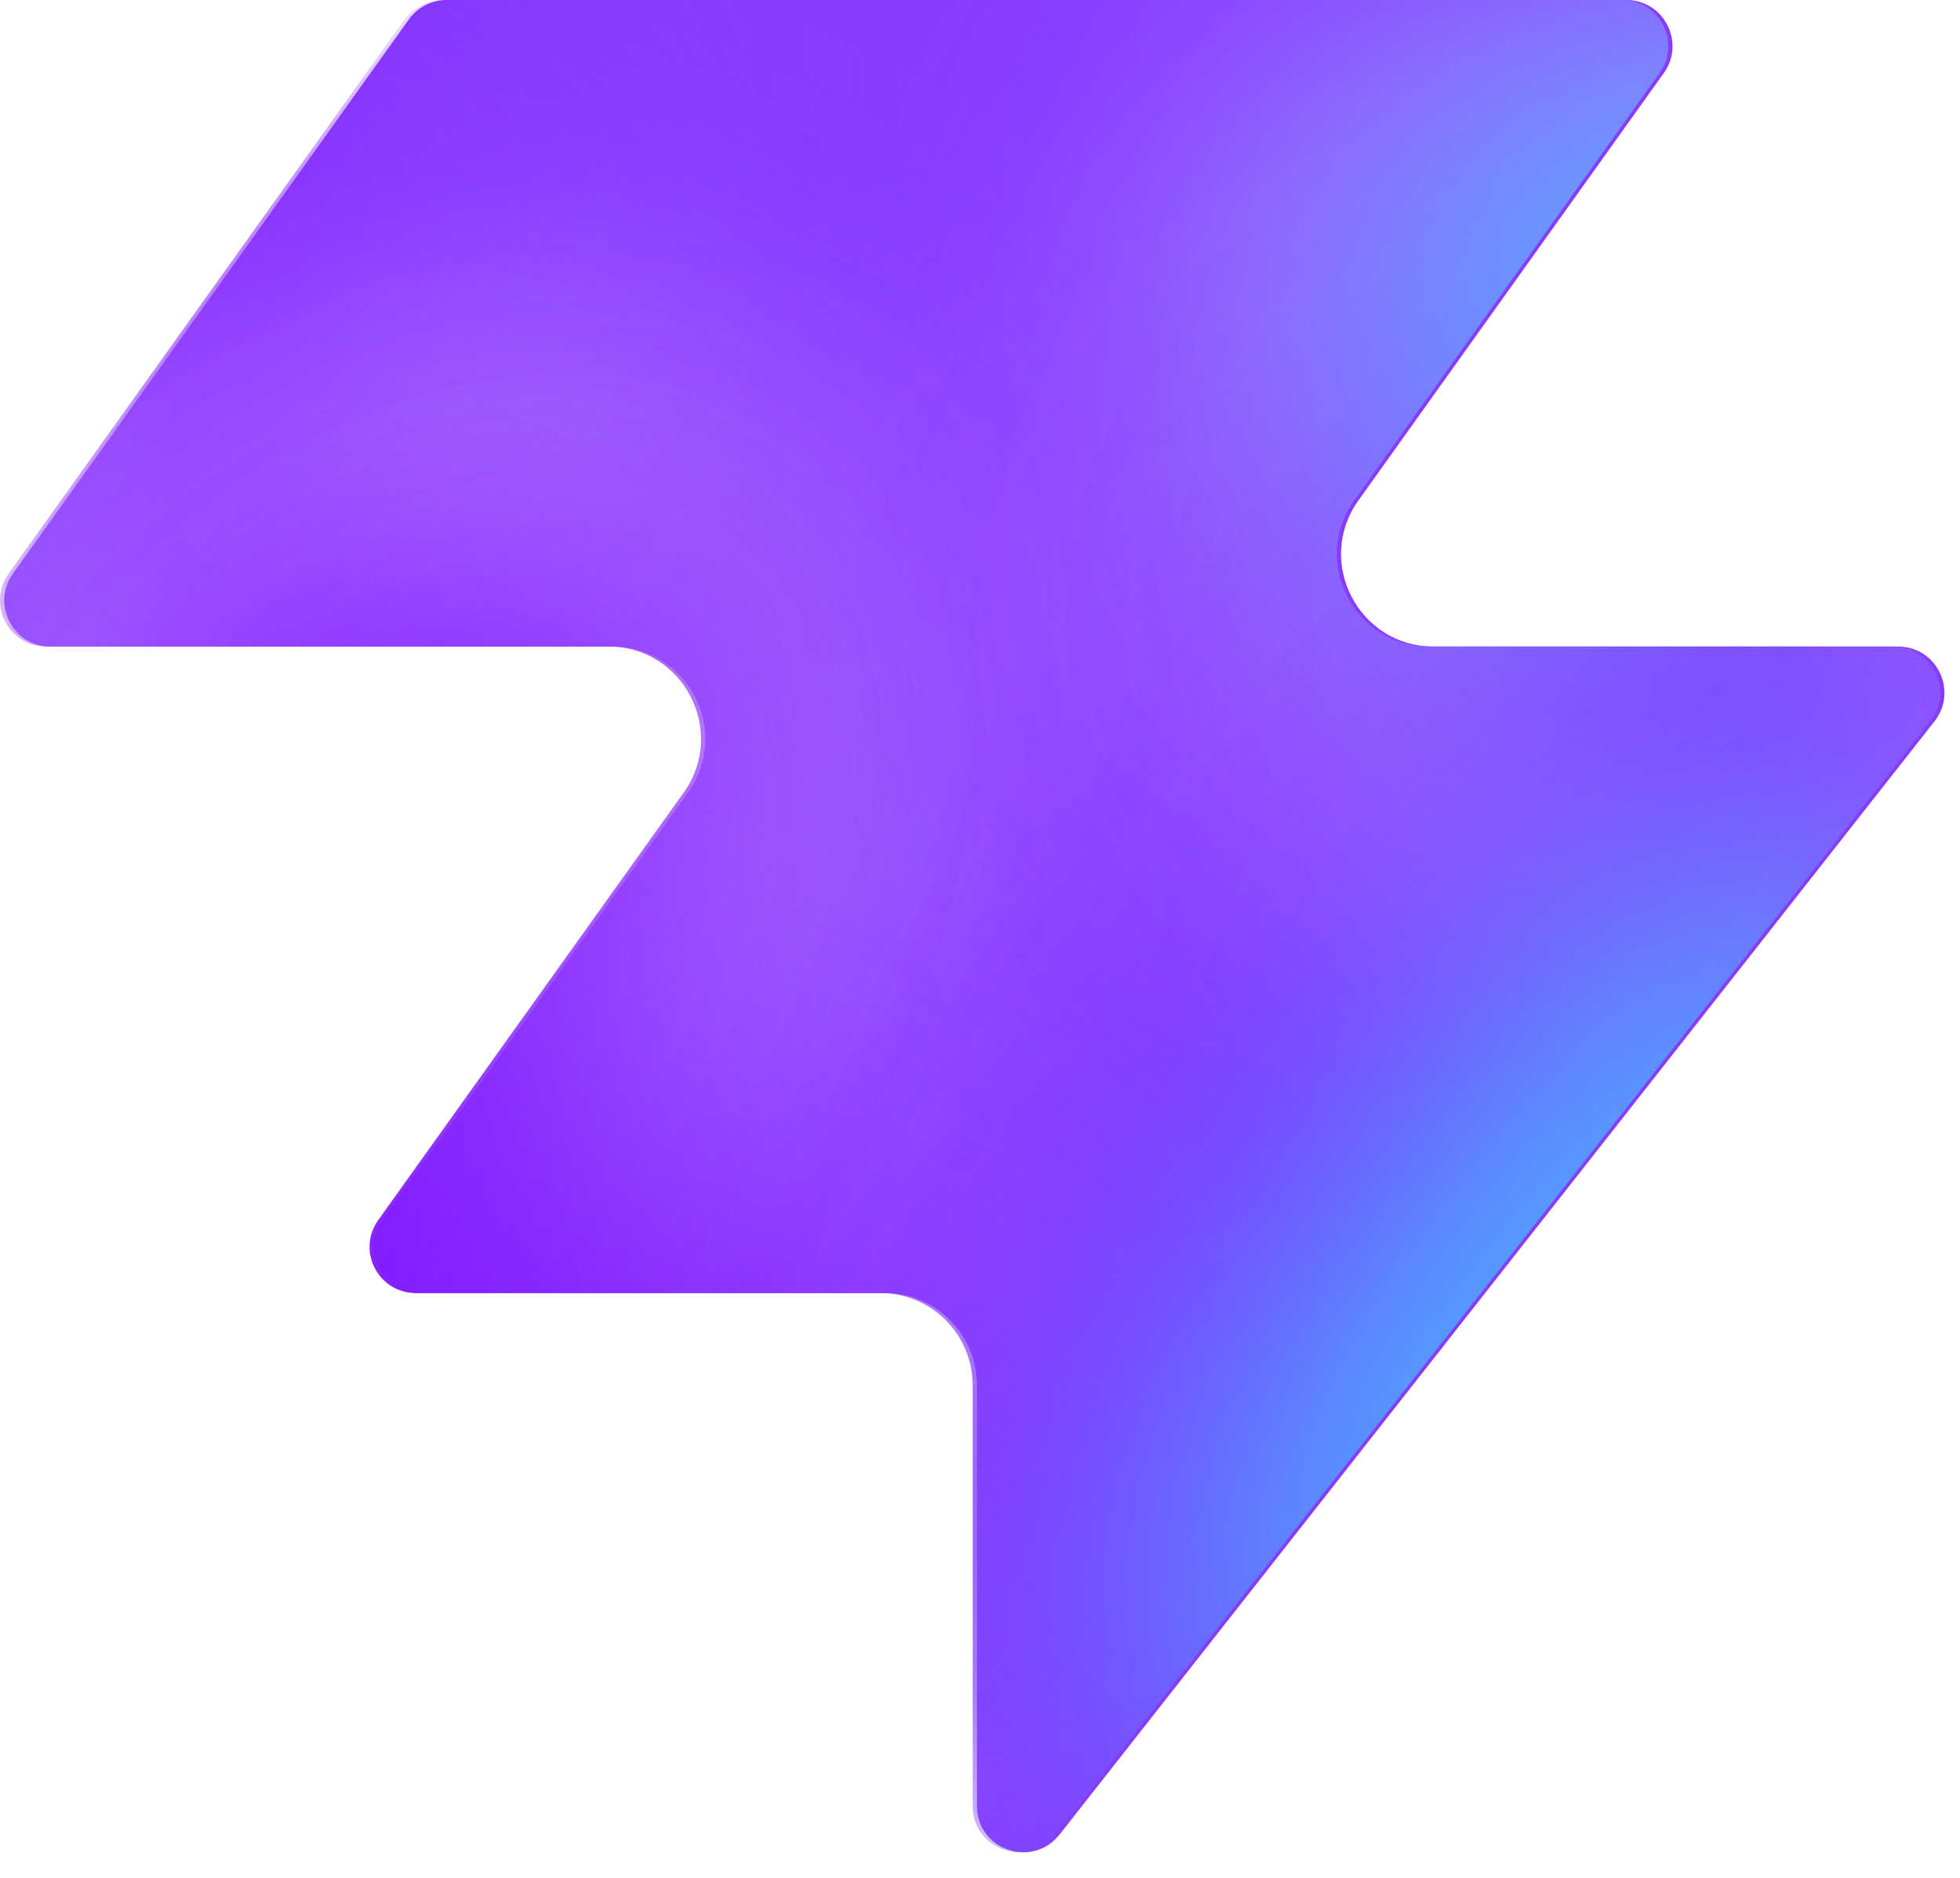
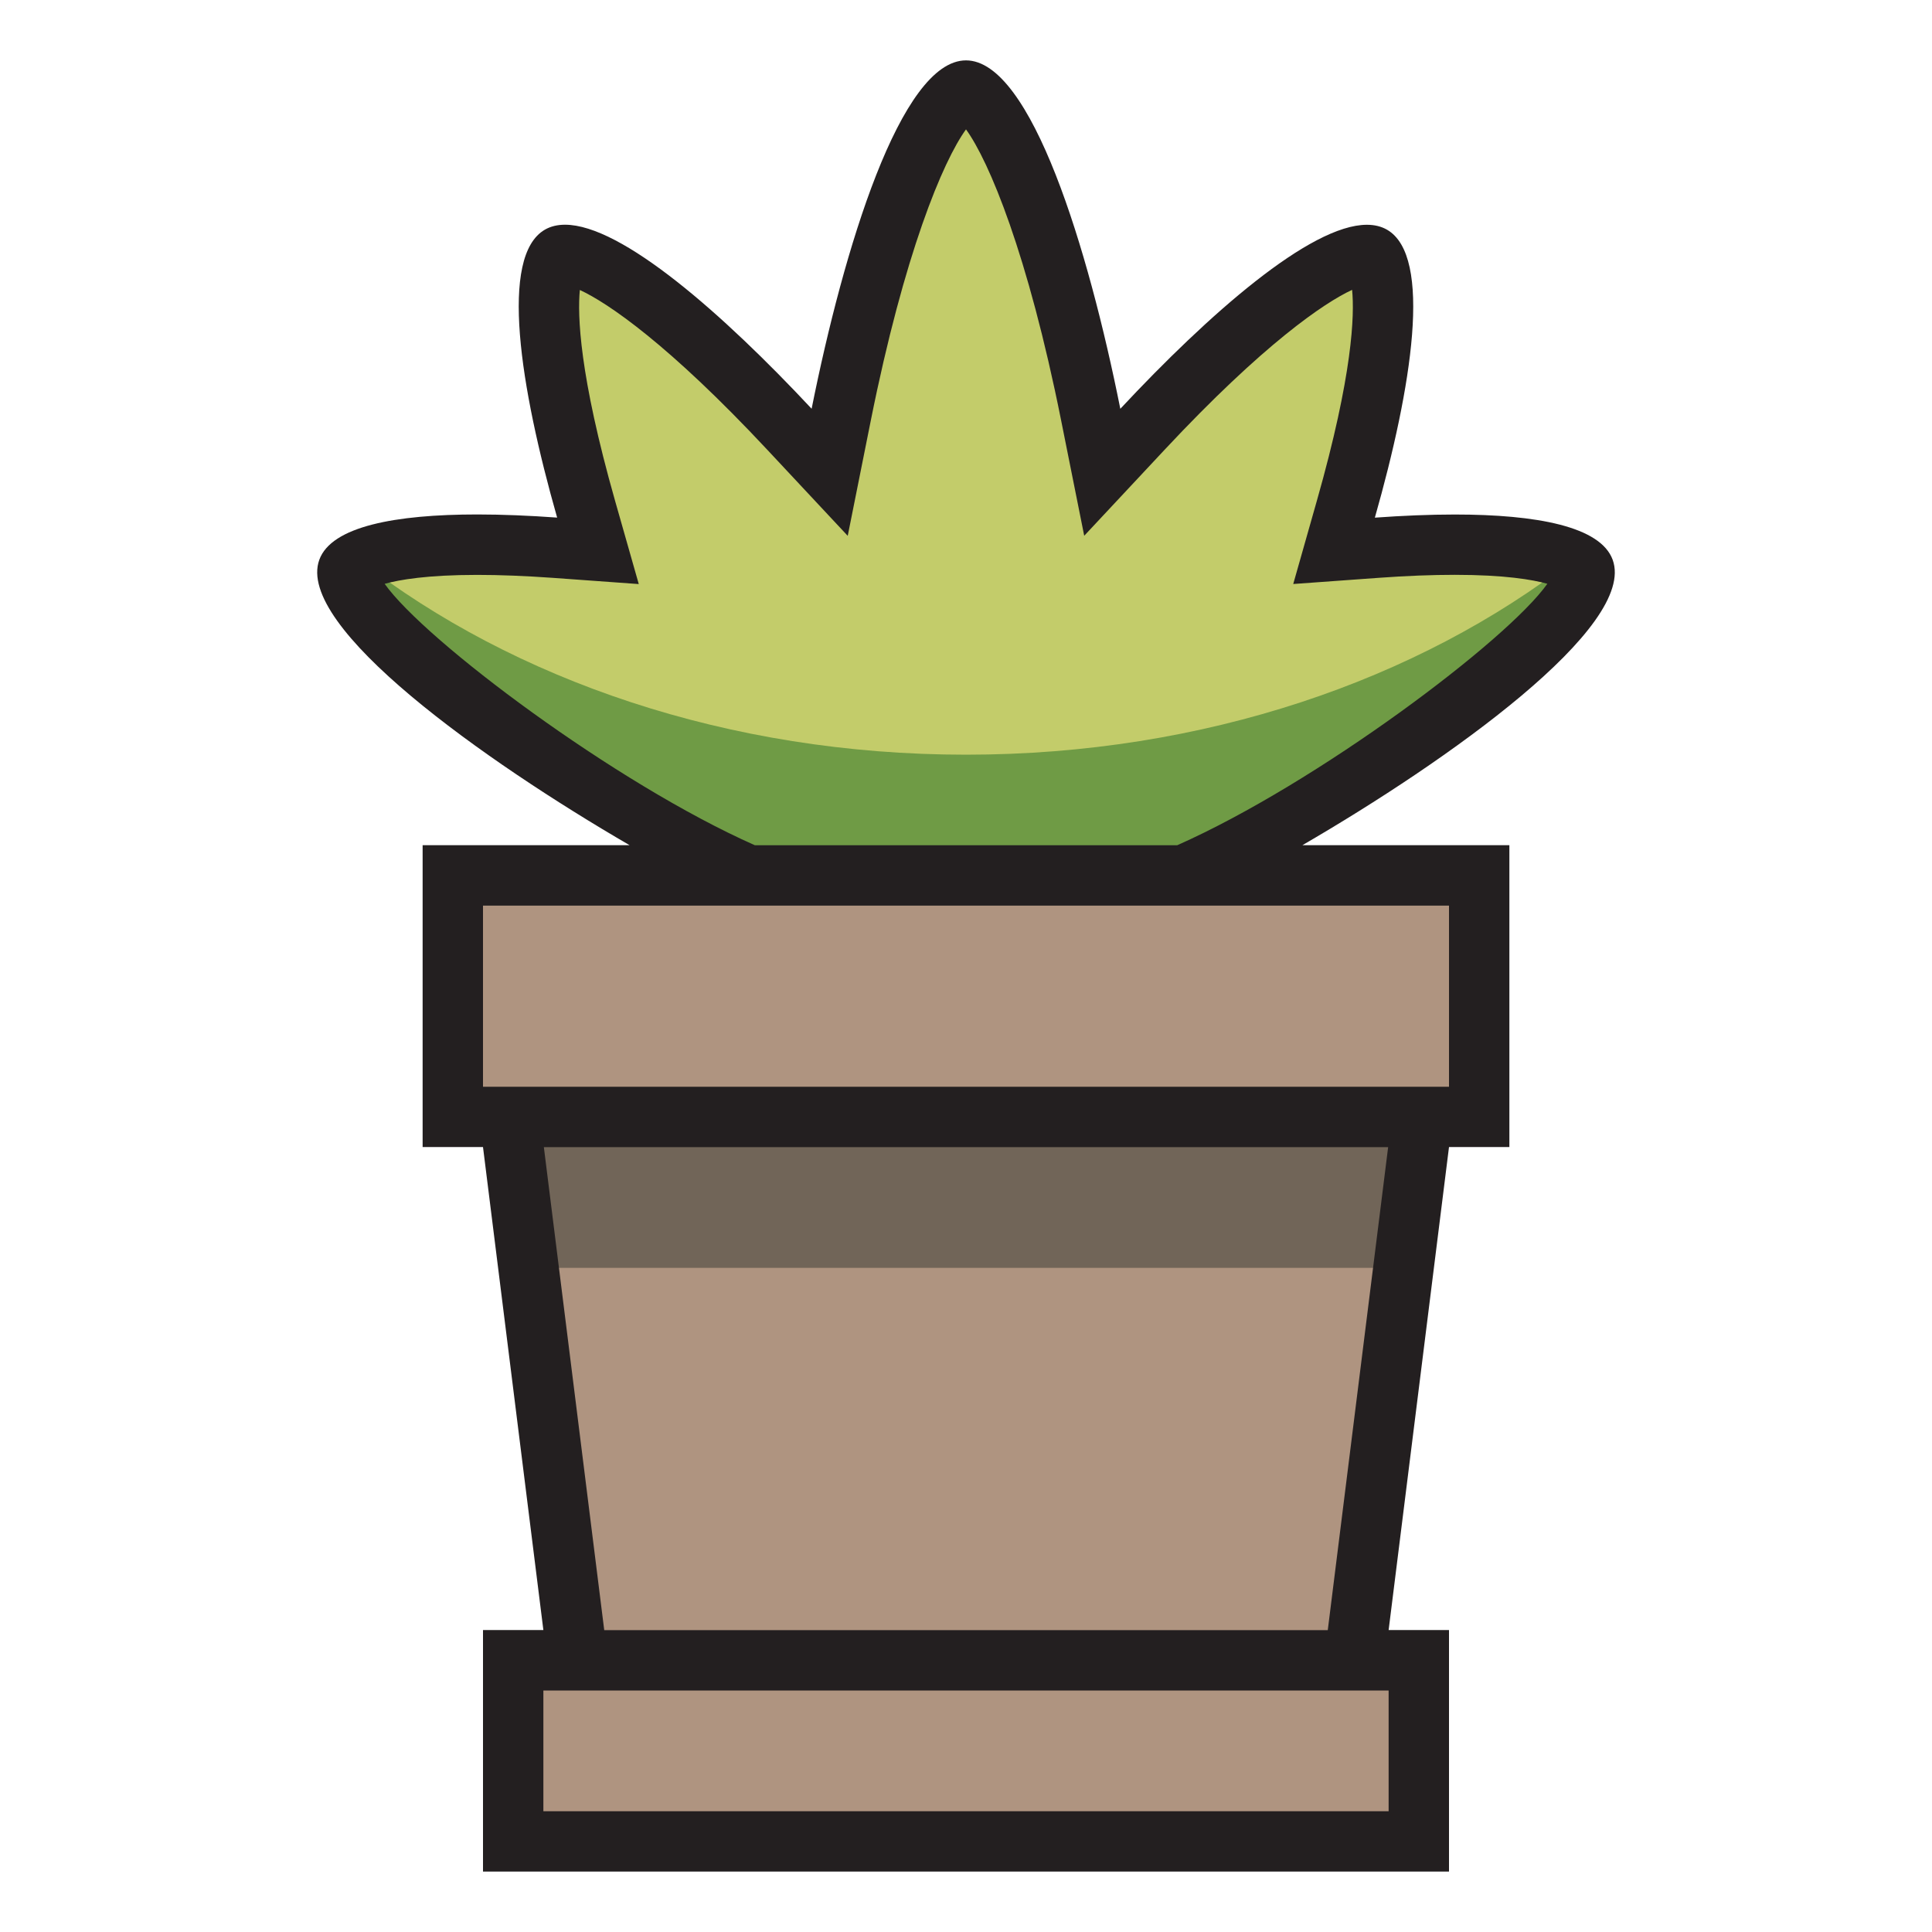
- <svg xmlns="http://www.w3.org/2000/svg" width="48" height="46" fill="none" viewBox="0 0 48 46">
-   <path fill="#863bff" d="M25.946 44.938c-.664.845-2.021.375-2.021-.698V33.937a2.26 2.26 0 0 0-2.262-2.262H10.287c-.92 0-1.456-1.04-.92-1.788l7.48-10.471c1.07-1.497 0-3.578-1.842-3.578H1.237c-.92 0-1.456-1.04-.92-1.788L10.013.474c.214-.297.556-.474.92-.474h28.894c.92 0 1.456 1.04.92 1.788l-7.48 10.471c-1.07 1.498 0 3.579 1.842 3.579h11.377c.943 0 1.473 1.088.89 1.83L25.947 44.94z" style="fill:#863bff;fill:color(display-p3 .525 .23 1);fill-opacity:1" />
-   <mask id="a" width="48" height="46" x="0" y="0" maskUnits="userSpaceOnUse" style="mask-type:alpha">
-     <path fill="#000" d="M25.842 44.938c-.664.844-2.021.375-2.021-.698V33.937a2.26 2.26 0 0 0-2.262-2.262H10.183c-.92 0-1.456-1.04-.92-1.788l7.48-10.471c1.07-1.498 0-3.579-1.842-3.579H1.133c-.92 0-1.456-1.04-.92-1.787L9.91.473c.214-.297.556-.474.92-.474h28.894c.92 0 1.456 1.04.92 1.788l-7.48 10.471c-1.07 1.498 0 3.578 1.842 3.578h11.377c.943 0 1.473 1.088.89 1.832L25.843 44.94z" style="fill:#000;fill-opacity:1" />
-   </mask>
-   <g mask="url(#a)">
-     <g filter="url(#b)">
-       <ellipse cx="5.508" cy="14.704" fill="#ede6ff" rx="5.508" ry="14.704" style="fill:#ede6ff;fill:color(display-p3 .927 .903 1);fill-opacity:1" transform="matrix(.00324 1 1 -.00324 -4.47 31.516)" />
-     </g>
-     <g filter="url(#c)">
-       <ellipse cx="10.399" cy="29.851" fill="#ede6ff" rx="10.399" ry="29.851" style="fill:#ede6ff;fill:color(display-p3 .927 .903 1);fill-opacity:1" transform="matrix(.00324 1 1 -.00324 -39.328 7.883)" />
-     </g>
-     <g filter="url(#d)">
-       <ellipse cx="5.508" cy="30.487" fill="#7e14ff" rx="5.508" ry="30.487" style="fill:#7e14ff;fill:color(display-p3 .492 .077 1);fill-opacity:1" transform="rotate(89.814 -25.913 -14.639)scale(1 -1)" />
-     </g>
-     <g filter="url(#e)">
-       <ellipse cx="5.508" cy="30.599" fill="#7e14ff" rx="5.508" ry="30.599" style="fill:#7e14ff;fill:color(display-p3 .492 .077 1);fill-opacity:1" transform="rotate(89.814 -32.644 -3.334)scale(1 -1)" />
-     </g>
-     <g filter="url(#f)">
-       <ellipse cx="5.508" cy="30.599" fill="#7e14ff" rx="5.508" ry="30.599" style="fill:#7e14ff;fill:color(display-p3 .492 .077 1);fill-opacity:1" transform="matrix(.00324 1 1 -.00324 -34.34 30.47)" />
-     </g>
-     <g filter="url(#g)">
-       <ellipse cx="14.072" cy="22.078" fill="#ede6ff" rx="14.072" ry="22.078" style="fill:#ede6ff;fill:color(display-p3 .927 .903 1);fill-opacity:1" transform="rotate(93.35 24.506 48.493)scale(-1 1)" />
-     </g>
-     <g filter="url(#h)">
-       <ellipse cx="3.47" cy="21.501" fill="#7e14ff" rx="3.47" ry="21.501" style="fill:#7e14ff;fill:color(display-p3 .492 .077 1);fill-opacity:1" transform="rotate(89.009 28.708 47.59)scale(-1 1)" />
-     </g>
-     <g filter="url(#i)">
-       <ellipse cx="3.47" cy="21.501" fill="#7e14ff" rx="3.47" ry="21.501" style="fill:#7e14ff;fill:color(display-p3 .492 .077 1);fill-opacity:1" transform="rotate(89.009 28.708 47.59)scale(-1 1)" />
-     </g>
-     <g filter="url(#j)">
-       <ellipse cx=".387" cy="8.972" fill="#7e14ff" rx="4.407" ry="29.108" style="fill:#7e14ff;fill:color(display-p3 .492 .077 1);fill-opacity:1" transform="rotate(39.51 .387 8.972)" />
-     </g>
-     <g filter="url(#k)">
-       <ellipse cx="47.523" cy="-6.092" fill="#7e14ff" rx="4.407" ry="29.108" style="fill:#7e14ff;fill:color(display-p3 .492 .077 1);fill-opacity:1" transform="rotate(37.892 47.523 -6.092)" />
-     </g>
-     <g filter="url(#l)">
-       <ellipse cx="41.412" cy="6.333" fill="#47bfff" rx="5.971" ry="9.665" style="fill:#47bfff;fill:color(display-p3 .28 .748 1);fill-opacity:1" transform="rotate(37.892 41.412 6.333)" />
-     </g>
-     <g filter="url(#m)">
-       <ellipse cx="-1.879" cy="38.332" fill="#7e14ff" rx="4.407" ry="29.108" style="fill:#7e14ff;fill:color(display-p3 .492 .077 1);fill-opacity:1" transform="rotate(37.892 -1.88 38.332)" />
-     </g>
-     <g filter="url(#n)">
-       <ellipse cx="-1.879" cy="38.332" fill="#7e14ff" rx="4.407" ry="29.108" style="fill:#7e14ff;fill:color(display-p3 .492 .077 1);fill-opacity:1" transform="rotate(37.892 -1.88 38.332)" />
-     </g>
-     <g filter="url(#o)">
-       <ellipse cx="35.651" cy="29.907" fill="#7e14ff" rx="4.407" ry="29.108" style="fill:#7e14ff;fill:color(display-p3 .492 .077 1);fill-opacity:1" transform="rotate(37.892 35.651 29.907)" />
-     </g>
-     <g filter="url(#p)">
-       <ellipse cx="38.418" cy="32.4" fill="#47bfff" rx="5.971" ry="15.297" style="fill:#47bfff;fill:color(display-p3 .28 .748 1);fill-opacity:1" transform="rotate(37.892 38.418 32.4)" />
-     </g>
+ <svg xmlns="http://www.w3.org/2000/svg" version="1.1" id="Uploaded to svgrepo.com" width="800px" height="800px" viewBox="0 0 32 32" xml:space="preserve">
+   <style type="text/css">
+ 	.avocado_een{fill:#231F20;}
+ 	.avocado_negen{fill:#6F9B45;}
+ 	.avocado_tien{fill:#C3CC6A;}
+ 	.avocado_drie{fill:#716558;}
+ 	.avocado_vier{fill:#AF9480;}
+ 	.st0{fill:#EAD13F;}
+ 	.st1{fill:#CC4121;}
+ 	.st2{fill:#FFFAEE;}
+ 	.st3{fill:#E0A838;}
+ 	.st4{fill:#D1712A;}
+ 	.st5{fill:#A3AEB5;}
+ 	.st6{fill:#788287;}
+ 	.st7{fill:#248EBC;}
+ 	.st8{fill:#8D3E93;}
+ 	.st9{fill:#3D3935;}
+ 	.st10{fill:#D36781;}
+ 	.st11{fill:#E598A3;}
+ 	.st12{fill:#DBD2C1;}
+ 	.st13{fill:#231F20;}
+ </style>
+   <g>
+     <path class="avocado_tien" d="M26.241,9.442c-0.061-0.167-0.796-0.56-3.433-0.371l-0.712,0.052l0.195-0.687   c0.887-3.12,0.602-4.102,0.433-4.2c-0.19-0.11-1.291,0.188-3.803,2.874l-0.665,0.711l-0.19-0.954C17.263,2.852,16.311,1.5,16,1.5   s-1.263,1.352-2.066,5.368l-0.19,0.954l-0.665-0.711c-2.517-2.691-3.617-2.982-3.803-2.874c-0.169,0.098-0.454,1.08,0.433,4.2   l0.195,0.687L9.191,9.072C6.557,8.883,5.82,9.275,5.759,9.442c-0.285,0.784,3.815,3.739,6.668,5.058h7.146   C22.426,13.182,26.526,10.226,26.241,9.442z" />
+     <path class="avocado_negen" d="M26.241,9.442c-0.016-0.043-0.078-0.1-0.202-0.159C23.495,11.257,19.95,12.5,16,12.5   c-3.95,0-7.495-1.243-10.039-3.217C5.837,9.342,5.775,9.4,5.759,9.442c-0.285,0.784,3.815,3.739,6.668,5.058h7.146   C22.426,13.182,26.526,10.226,26.241,9.442z" />
+     <polygon class="avocado_vier" points="23.5,27.5 22.434,27.5 23.559,18.5 24.5,18.5 24.5,14.5 7.5,14.5 7.5,18.5 8.441,18.5    9.566,27.5 8.5,27.5 8.5,30.5 23.5,30.5  " />
+     <polygon class="avocado_drie" points="23.253,21 8.762,21 8.441,18.5 23.559,18.5  " />
+     <path class="avocado_een" d="M26.711,9.272c-0.201-0.553-1.263-0.75-2.616-0.75c-0.419,0-0.865,0.019-1.323,0.052   c0.615-2.161,0.96-4.331,0.202-4.769c-0.097-0.056-0.209-0.082-0.334-0.082c-0.939,0-2.619,1.479-4.084,3.048   C18.029,4.134,17.083,1,16,1s-2.029,3.134-2.557,5.77c-1.466-1.568-3.145-3.048-4.084-3.048c-0.125,0-0.237,0.026-0.334,0.082   C8.267,4.242,8.613,6.412,9.228,8.573C8.77,8.54,8.323,8.521,7.905,8.521c-1.353,0-2.415,0.197-2.616,0.75   c-0.403,1.107,2.732,3.33,5.139,4.728H7v5h1l1,8H8v4h16v-4h-1l1-8h1v-5h-3.428C23.979,12.602,27.114,10.379,26.711,9.272z M23,30H9   v-2h14V30z M21.992,27H10.008l-1-8h13.984L21.992,27z M24,18H8v-3h16V18z M19.498,14h-6.995c-2.312-1.025-5.465-3.389-6.132-4.33   c0.243-0.068,0.706-0.148,1.534-0.148c0.377,0,0.798,0.017,1.251,0.049l1.424,0.103L10.189,8.3c-0.597-2.1-0.625-3.086-0.585-3.497   c0.462,0.213,1.471,0.898,3.108,2.65l1.329,1.422l0.382-1.909C14.976,4.205,15.617,2.67,16,2.143   c0.383,0.527,1.024,2.062,1.576,4.822l0.382,1.909l1.329-1.422c1.639-1.754,2.648-2.438,3.108-2.651   c0.041,0.41,0.013,1.396-0.585,3.498L21.42,9.673l1.424-0.103c0.454-0.033,0.875-0.049,1.251-0.049c0.828,0,1.29,0.08,1.534,0.148   C24.963,10.611,21.81,12.975,19.498,14z" />
  </g>
-   <defs>
-     <filter id="b" width="60.045" height="41.654" x="-19.77" y="16.149" color-interpolation-filters="sRGB" filterUnits="userSpaceOnUse">
-       <feFlood flood-opacity="0" result="BackgroundImageFix" />
-       <feBlend in="SourceGraphic" in2="BackgroundImageFix" result="shape" />
-       <feGaussianBlur result="effect1_foregroundBlur_2002_17158" stdDeviation="7.659" />
-     </filter>
-     <filter id="c" width="90.34" height="51.437" x="-54.613" y="-7.533" color-interpolation-filters="sRGB" filterUnits="userSpaceOnUse">
-       <feFlood flood-opacity="0" result="BackgroundImageFix" />
-       <feBlend in="SourceGraphic" in2="BackgroundImageFix" result="shape" />
-       <feGaussianBlur result="effect1_foregroundBlur_2002_17158" stdDeviation="7.659" />
-     </filter>
-     <filter id="d" width="79.355" height="29.4" x="-49.64" y="2.03" color-interpolation-filters="sRGB" filterUnits="userSpaceOnUse">
-       <feFlood flood-opacity="0" result="BackgroundImageFix" />
-       <feBlend in="SourceGraphic" in2="BackgroundImageFix" result="shape" />
-       <feGaussianBlur result="effect1_foregroundBlur_2002_17158" stdDeviation="4.596" />
-     </filter>
-     <filter id="e" width="79.579" height="29.4" x="-45.045" y="20.029" color-interpolation-filters="sRGB" filterUnits="userSpaceOnUse">
-       <feFlood flood-opacity="0" result="BackgroundImageFix" />
-       <feBlend in="SourceGraphic" in2="BackgroundImageFix" result="shape" />
-       <feGaussianBlur result="effect1_foregroundBlur_2002_17158" stdDeviation="4.596" />
-     </filter>
-     <filter id="f" width="79.579" height="29.4" x="-43.513" y="21.178" color-interpolation-filters="sRGB" filterUnits="userSpaceOnUse">
-       <feFlood flood-opacity="0" result="BackgroundImageFix" />
-       <feBlend in="SourceGraphic" in2="BackgroundImageFix" result="shape" />
-       <feGaussianBlur result="effect1_foregroundBlur_2002_17158" stdDeviation="4.596" />
-     </filter>
-     <filter id="g" width="74.749" height="58.852" x="15.756" y="-17.901" color-interpolation-filters="sRGB" filterUnits="userSpaceOnUse">
-       <feFlood flood-opacity="0" result="BackgroundImageFix" />
-       <feBlend in="SourceGraphic" in2="BackgroundImageFix" result="shape" />
-       <feGaussianBlur result="effect1_foregroundBlur_2002_17158" stdDeviation="7.659" />
-     </filter>
-     <filter id="h" width="61.377" height="25.362" x="23.548" y="2.284" color-interpolation-filters="sRGB" filterUnits="userSpaceOnUse">
-       <feFlood flood-opacity="0" result="BackgroundImageFix" />
-       <feBlend in="SourceGraphic" in2="BackgroundImageFix" result="shape" />
-       <feGaussianBlur result="effect1_foregroundBlur_2002_17158" stdDeviation="4.596" />
-     </filter>
-     <filter id="i" width="61.377" height="25.362" x="23.548" y="2.284" color-interpolation-filters="sRGB" filterUnits="userSpaceOnUse">
-       <feFlood flood-opacity="0" result="BackgroundImageFix" />
-       <feBlend in="SourceGraphic" in2="BackgroundImageFix" result="shape" />
-       <feGaussianBlur result="effect1_foregroundBlur_2002_17158" stdDeviation="4.596" />
-     </filter>
-     <filter id="j" width="56.045" height="63.649" x="-27.636" y="-22.853" color-interpolation-filters="sRGB" filterUnits="userSpaceOnUse">
-       <feFlood flood-opacity="0" result="BackgroundImageFix" />
-       <feBlend in="SourceGraphic" in2="BackgroundImageFix" result="shape" />
-       <feGaussianBlur result="effect1_foregroundBlur_2002_17158" stdDeviation="4.596" />
-     </filter>
-     <filter id="k" width="54.814" height="64.646" x="20.116" y="-38.415" color-interpolation-filters="sRGB" filterUnits="userSpaceOnUse">
-       <feFlood flood-opacity="0" result="BackgroundImageFix" />
-       <feBlend in="SourceGraphic" in2="BackgroundImageFix" result="shape" />
-       <feGaussianBlur result="effect1_foregroundBlur_2002_17158" stdDeviation="4.596" />
-     </filter>
-     <filter id="l" width="33.541" height="35.313" x="24.641" y="-11.323" color-interpolation-filters="sRGB" filterUnits="userSpaceOnUse">
-       <feFlood flood-opacity="0" result="BackgroundImageFix" />
-       <feBlend in="SourceGraphic" in2="BackgroundImageFix" result="shape" />
-       <feGaussianBlur result="effect1_foregroundBlur_2002_17158" stdDeviation="4.596" />
-     </filter>
-     <filter id="m" width="54.814" height="64.646" x="-29.286" y="6.009" color-interpolation-filters="sRGB" filterUnits="userSpaceOnUse">
-       <feFlood flood-opacity="0" result="BackgroundImageFix" />
-       <feBlend in="SourceGraphic" in2="BackgroundImageFix" result="shape" />
-       <feGaussianBlur result="effect1_foregroundBlur_2002_17158" stdDeviation="4.596" />
-     </filter>
-     <filter id="n" width="54.814" height="64.646" x="-29.286" y="6.009" color-interpolation-filters="sRGB" filterUnits="userSpaceOnUse">
-       <feFlood flood-opacity="0" result="BackgroundImageFix" />
-       <feBlend in="SourceGraphic" in2="BackgroundImageFix" result="shape" />
-       <feGaussianBlur result="effect1_foregroundBlur_2002_17158" stdDeviation="4.596" />
-     </filter>
-     <filter id="o" width="54.814" height="64.646" x="8.244" y="-2.416" color-interpolation-filters="sRGB" filterUnits="userSpaceOnUse">
-       <feFlood flood-opacity="0" result="BackgroundImageFix" />
-       <feBlend in="SourceGraphic" in2="BackgroundImageFix" result="shape" />
-       <feGaussianBlur result="effect1_foregroundBlur_2002_17158" stdDeviation="4.596" />
-     </filter>
-     <filter id="p" width="39.409" height="43.623" x="18.713" y="10.588" color-interpolation-filters="sRGB" filterUnits="userSpaceOnUse">
-       <feFlood flood-opacity="0" result="BackgroundImageFix" />
-       <feBlend in="SourceGraphic" in2="BackgroundImageFix" result="shape" />
-       <feGaussianBlur result="effect1_foregroundBlur_2002_17158" stdDeviation="4.596" />
-     </filter>
-   </defs>
</svg>
